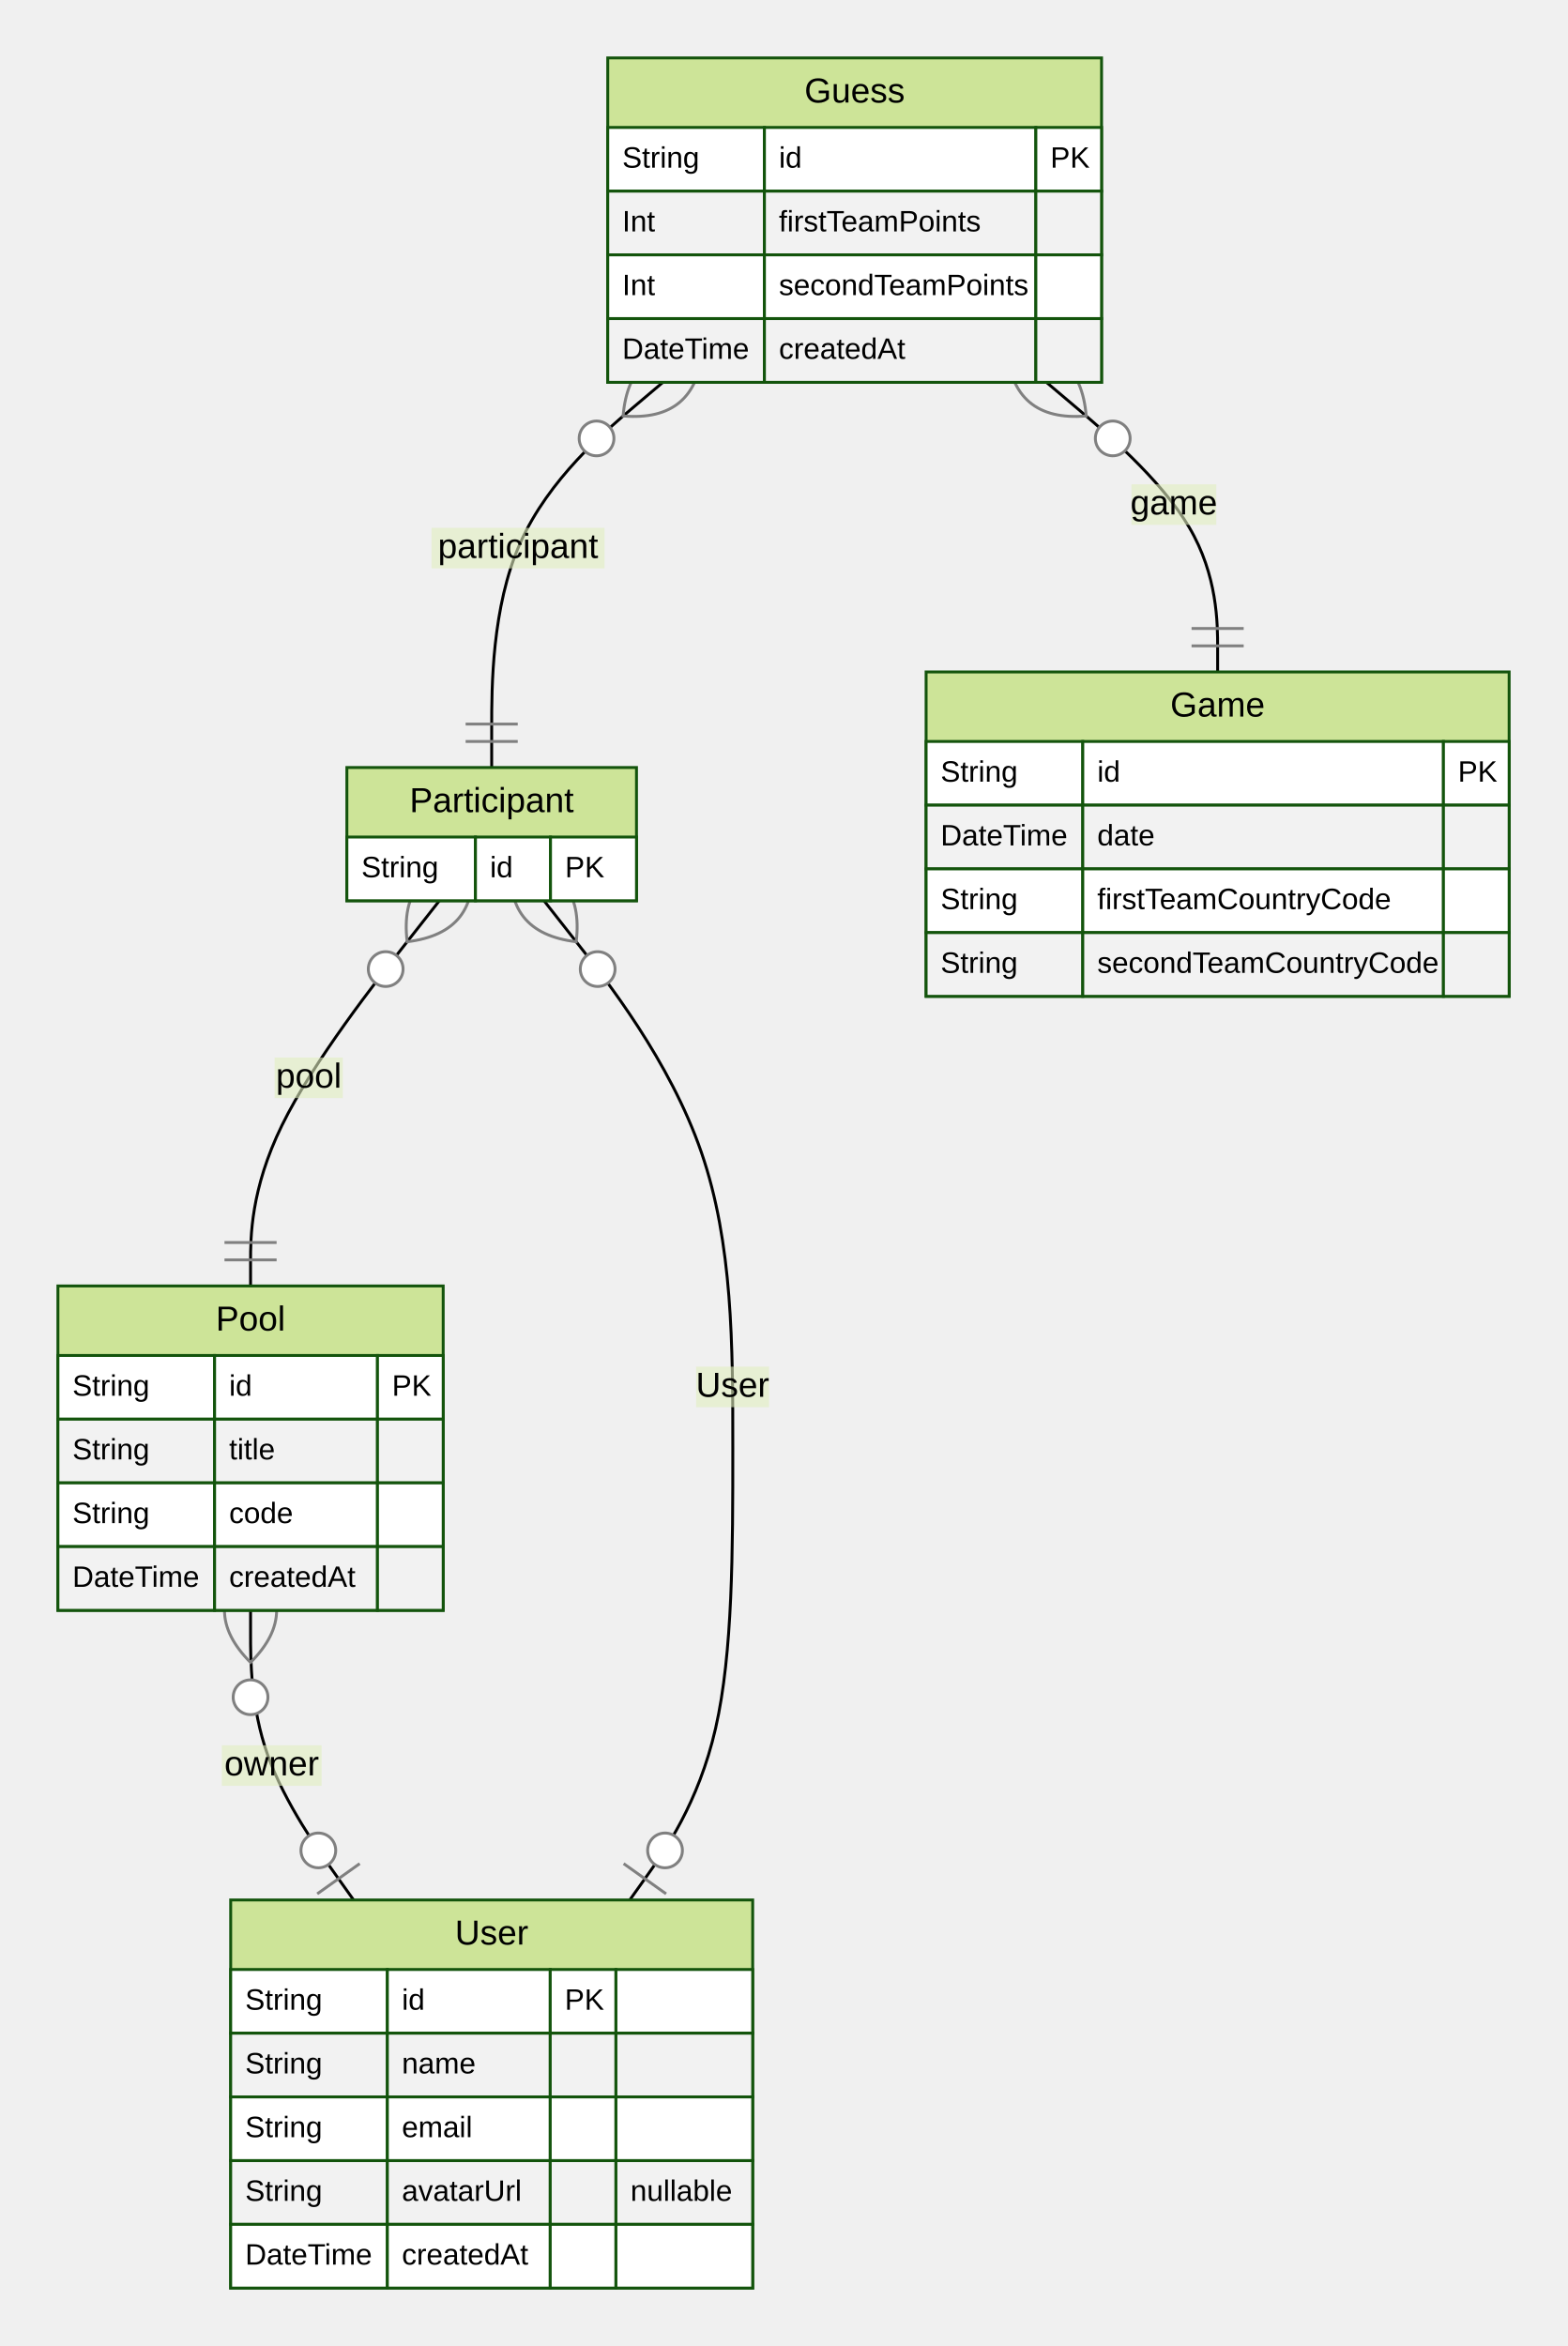
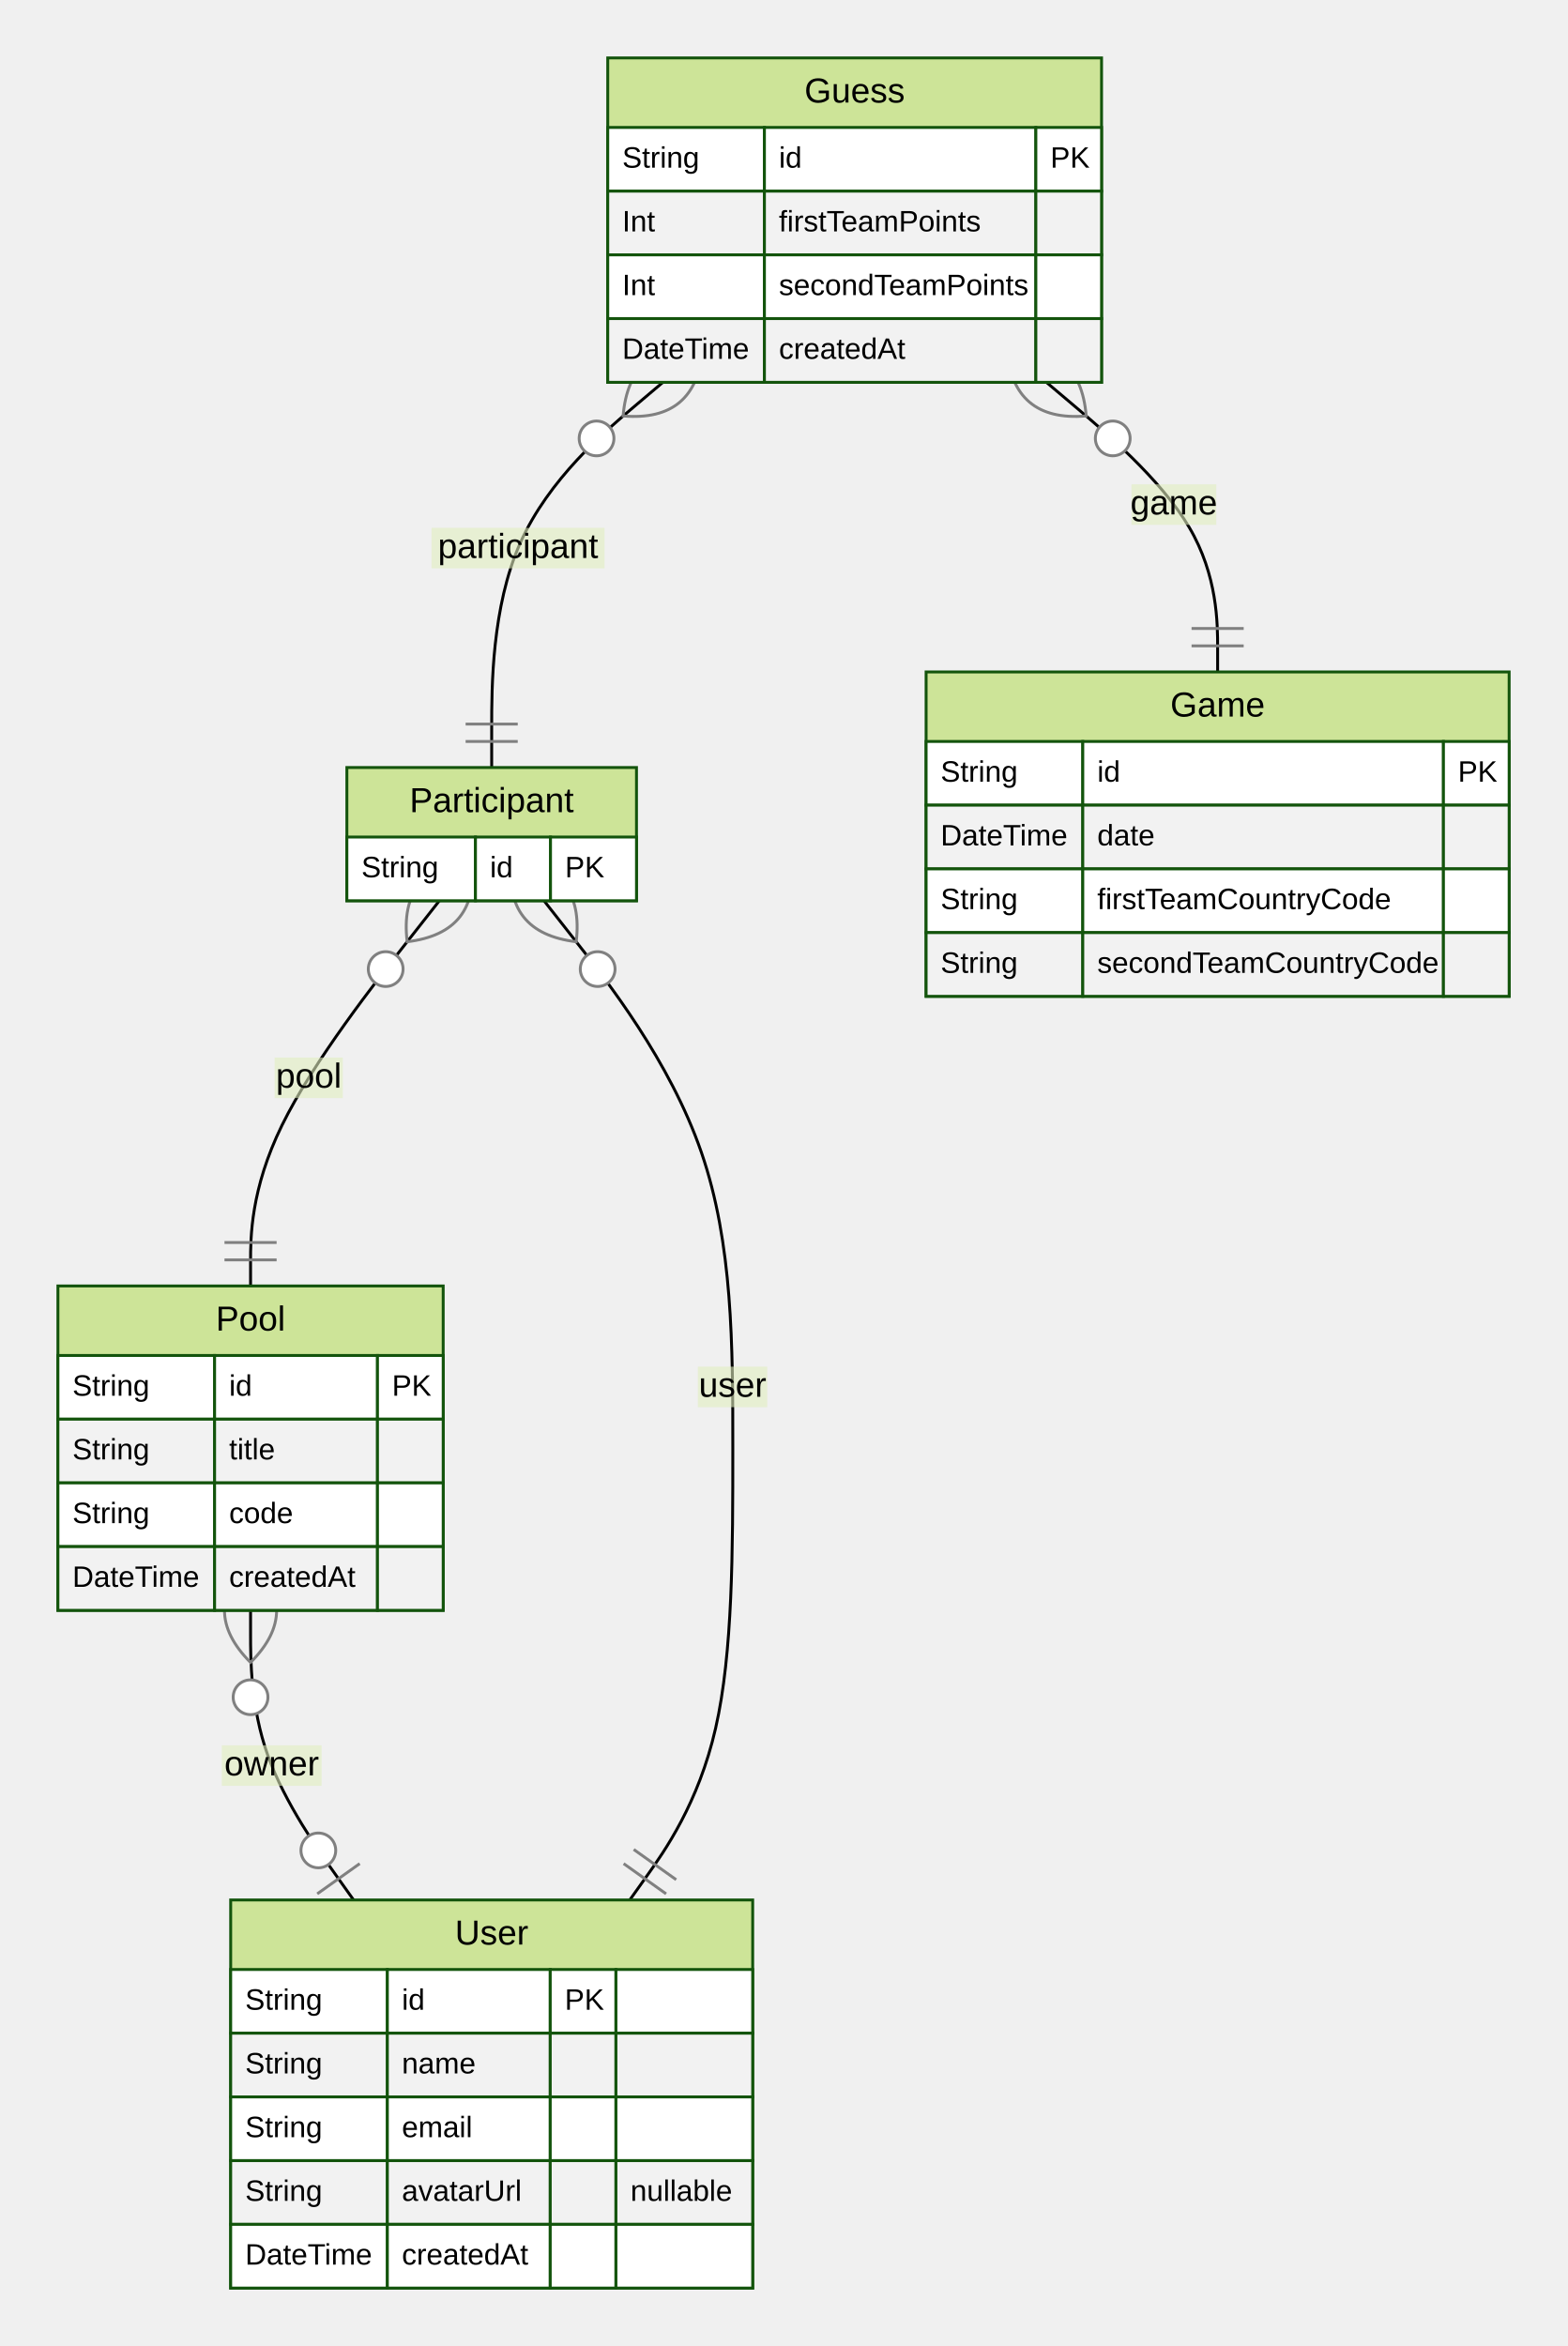
<svg xmlns="http://www.w3.org/2000/svg" aria-labelledby="chart-title-mermaid-0 chart-desc-mermaid-0" role="img" viewBox="0 0 541.082 810" style="max-width: 541.082px; background-color: white;" width="100%" id="mermaid-0">
  <style>#mermaid-0 {font-family:"trebuchet ms",verdana,arial,sans-serif;font-size:16px;fill:#000000;}#mermaid-0 .error-icon{fill:#552222;}#mermaid-0 .error-text{fill:#552222;stroke:#552222;}#mermaid-0 .edge-thickness-normal{stroke-width:2px;}#mermaid-0 .edge-thickness-thick{stroke-width:3.5px;}#mermaid-0 .edge-pattern-solid{stroke-dasharray:0;}#mermaid-0 .edge-pattern-dashed{stroke-dasharray:3;}#mermaid-0 .edge-pattern-dotted{stroke-dasharray:2;}#mermaid-0 .marker{fill:#000000;stroke:#000000;}#mermaid-0 .marker.cross{stroke:#000000;}#mermaid-0 svg{font-family:"trebuchet ms",verdana,arial,sans-serif;font-size:16px;}#mermaid-0 .entityBox{fill:#cde498;stroke:#13540c;}#mermaid-0 .attributeBoxOdd{fill:#ffffff;stroke:#13540c;}#mermaid-0 .attributeBoxEven{fill:#f2f2f2;stroke:#13540c;}#mermaid-0 .relationshipLabelBox{fill:hsl(78.158, 58.462%, 84.51%);opacity:0.7;background-color:hsl(78.158, 58.462%, 84.51%);}#mermaid-0 .relationshipLabelBox rect{opacity:0.5;}#mermaid-0 .relationshipLine{stroke:#000000;}#mermaid-0 :root{--mermaid-font-family:"trebuchet ms",verdana,arial,sans-serif;}</style>
  <g />
  <defs>
    <marker orient="auto" markerHeight="18" markerWidth="18" refY="9" refX="0" id="ONLY_ONE_START">
      <path d="M9,0 L9,18 M15,0 L15,18" fill="none" stroke="gray" />
    </marker>
  </defs>
  <defs>
    <marker orient="auto" markerHeight="18" markerWidth="18" refY="9" refX="18" id="ONLY_ONE_END">
      <path d="M3,0 L3,18 M9,0 L9,18" fill="none" stroke="gray" />
    </marker>
  </defs>
  <defs>
    <marker orient="auto" markerHeight="18" markerWidth="30" refY="9" refX="0" id="ZERO_OR_ONE_START">
      <circle r="6" cy="9" cx="21" fill="white" stroke="gray" />
      <path d="M9,0 L9,18" fill="none" stroke="gray" />
    </marker>
  </defs>
  <defs>
    <marker orient="auto" markerHeight="18" markerWidth="30" refY="9" refX="30" id="ZERO_OR_ONE_END">
      <circle r="6" cy="9" cx="9" fill="white" stroke="gray" />
      <path d="M21,0 L21,18" fill="none" stroke="gray" />
    </marker>
  </defs>
  <defs>
    <marker orient="auto" markerHeight="36" markerWidth="45" refY="18" refX="18" id="ONE_OR_MORE_START">
      <path d="M0,18 Q 18,0 36,18 Q 18,36 0,18 M42,9 L42,27" fill="none" stroke="gray" />
    </marker>
  </defs>
  <defs>
    <marker orient="auto" markerHeight="36" markerWidth="45" refY="18" refX="27" id="ONE_OR_MORE_END">
      <path d="M3,9 L3,27 M9,18 Q27,0 45,18 Q27,36 9,18" fill="none" stroke="gray" />
    </marker>
  </defs>
  <defs>
    <marker orient="auto" markerHeight="36" markerWidth="57" refY="18" refX="18" id="ZERO_OR_MORE_START">
      <circle r="6" cy="18" cx="48" fill="white" stroke="gray" />
      <path d="M0,18 Q18,0 36,18 Q18,36 0,18" fill="none" stroke="gray" />
    </marker>
  </defs>
  <defs>
    <marker orient="auto" markerHeight="36" markerWidth="57" refY="18" refX="39" id="ZERO_OR_MORE_END">
      <circle r="6" cy="18" cx="9" fill="white" stroke="gray" />
      <path d="M21,18 Q39,0 57,18 Q39,36 21,18" fill="none" stroke="gray" />
    </marker>
  </defs>
  <path marker-start="url(#ZERO_OR_MORE_START)" marker-end="url(#ZERO_OR_ONE_END)" fill="none" stroke="gray" d="M86.513,556L86.513,564.333C86.513,572.667,86.513,589.333,92.443,606C98.373,622.667,110.233,639.333,116.163,647.667L122.093,656" class="er relationshipLine" />
-   <path marker-start="url(#ZERO_OR_MORE_START)" marker-end="url(#ZERO_OR_ONE_END)" fill="none" stroke="gray" d="M187.835,311L198.7,324.833C209.565,338.667,231.296,366.333,242.161,397.833C253.026,429.333,253.026,464.667,253.026,500C253.026,535.333,253.026,570.667,247.096,596.667C241.167,622.667,229.307,639.333,223.377,647.667L217.447,656" class="er relationshipLine" />
+   <path marker-start="url(#ZERO_OR_MORE_START)" marker-end="url(#ONLY_ONE_END)" fill="none" stroke="gray" d="M187.835,311L198.7,324.833C209.565,338.667,231.296,366.333,242.161,397.833C253.026,429.333,253.026,464.667,253.026,500C253.026,535.333,253.026,570.667,247.096,596.667C241.167,622.667,229.307,639.333,223.377,647.667L217.447,656" class="er relationshipLine" />
  <path marker-start="url(#ZERO_OR_MORE_START)" marker-end="url(#ONLY_ONE_END)" fill="none" stroke="gray" d="M151.705,311L140.839,324.833C129.974,338.667,108.244,366.333,97.378,388.5C86.513,410.667,86.513,427.333,86.513,435.667L86.513,444" class="er relationshipLine" />
  <path marker-start="url(#ZERO_OR_MORE_START)" marker-end="url(#ONLY_ONE_END)" fill="none" stroke="gray" d="M228.887,132L219.034,140.333C209.181,148.667,189.476,165.333,179.623,187.5C169.77,209.667,169.77,237.333,169.77,251.167L169.77,265" class="er relationshipLine" />
  <path marker-start="url(#ZERO_OR_MORE_START)" marker-end="url(#ONLY_ONE_END)" fill="none" stroke="gray" d="M361.309,132L371.162,140.333C381.015,148.667,400.72,165.333,410.573,182C420.426,198.667,420.426,215.333,420.426,223.667L420.426,232" class="er relationshipLine" />
  <g transform="translate(20,444 )" id="Pool">
    <rect height="112" width="133.026" y="0" x="0" stroke="gray" fill-opacity="100%" fill="honeydew" class="er entityBox" />
    <text transform="translate(66.51321,12)" style="font-family: &quot;trebuchet ms&quot;, verdana, arial, sans-serif;; font-size: 12px" text-anchor="middle" dominant-baseline="middle" y="0" x="0" id="entity-Pool" class="er entityLabel">Pool</text>
    <rect height="22" width="54.096" y="24" x="0" stroke="gray" fill-opacity="100%" fill="honeydew" class="er attributeBoxOdd" />
    <text transform="translate(5,35)" style="font-family: &quot;trebuchet ms&quot;, verdana, arial, sans-serif;; font-size: 10.2px" text-anchor="left" dominant-baseline="middle" y="0" x="0" id="entity-Pool-attr-1-type" class="er entityLabel">String</text>
    <rect height="22" width="56.243" y="24" x="54.096" stroke="gray" fill-opacity="100%" fill="honeydew" class="er attributeBoxOdd" />
    <text transform="translate(59.09555,35)" style="font-family: &quot;trebuchet ms&quot;, verdana, arial, sans-serif;; font-size: 10.2px" text-anchor="left" dominant-baseline="middle" y="0" x="0" id="entity-Pool-attr-1-name" class="er entityLabel">id</text>
    <rect height="22" width="22.688" y="24" x="110.339" stroke="gray" fill-opacity="100%" fill="honeydew" class="er attributeBoxOdd" />
    <text transform="translate(115.3387,35)" style="font-family: &quot;trebuchet ms&quot;, verdana, arial, sans-serif;; font-size: 10.2px" text-anchor="left" dominant-baseline="middle" y="0" x="0" id="entity-Pool-attr-1-key" class="er entityLabel">PK</text>
    <rect height="22" width="54.096" y="46" x="0" stroke="gray" fill-opacity="100%" fill="honeydew" class="er attributeBoxEven" />
    <text transform="translate(5,57)" style="font-family: &quot;trebuchet ms&quot;, verdana, arial, sans-serif;; font-size: 10.2px" text-anchor="left" dominant-baseline="middle" y="0" x="0" id="entity-Pool-attr-2-type" class="er entityLabel">String</text>
    <rect height="22" width="56.243" y="46" x="54.096" stroke="gray" fill-opacity="100%" fill="honeydew" class="er attributeBoxEven" />
    <text transform="translate(59.09555,57)" style="font-family: &quot;trebuchet ms&quot;, verdana, arial, sans-serif;; font-size: 10.2px" text-anchor="left" dominant-baseline="middle" y="0" x="0" id="entity-Pool-attr-2-name" class="er entityLabel">title</text>
    <rect height="22" width="22.688" y="46" x="110.339" stroke="gray" fill-opacity="100%" fill="honeydew" class="er attributeBoxEven" />
    <text transform="translate(115.3387,57)" style="font-family: &quot;trebuchet ms&quot;, verdana, arial, sans-serif;; font-size: 10.2px" text-anchor="left" dominant-baseline="middle" y="0" x="0" id="entity-Pool-attr-2-key" class="er entityLabel" />
    <rect height="22" width="54.096" y="68" x="0" stroke="gray" fill-opacity="100%" fill="honeydew" class="er attributeBoxOdd" />
    <text transform="translate(5,79)" style="font-family: &quot;trebuchet ms&quot;, verdana, arial, sans-serif;; font-size: 10.2px" text-anchor="left" dominant-baseline="middle" y="0" x="0" id="entity-Pool-attr-3-type" class="er entityLabel">String</text>
    <rect height="22" width="56.243" y="68" x="54.096" stroke="gray" fill-opacity="100%" fill="honeydew" class="er attributeBoxOdd" />
    <text transform="translate(59.09555,79)" style="font-family: &quot;trebuchet ms&quot;, verdana, arial, sans-serif;; font-size: 10.2px" text-anchor="left" dominant-baseline="middle" y="0" x="0" id="entity-Pool-attr-3-name" class="er entityLabel">code</text>
    <rect height="22" width="22.688" y="68" x="110.339" stroke="gray" fill-opacity="100%" fill="honeydew" class="er attributeBoxOdd" />
    <text transform="translate(115.3387,79)" style="font-family: &quot;trebuchet ms&quot;, verdana, arial, sans-serif;; font-size: 10.2px" text-anchor="left" dominant-baseline="middle" y="0" x="0" id="entity-Pool-attr-3-key" class="er entityLabel" />
    <rect height="22" width="54.096" y="90" x="0" stroke="gray" fill-opacity="100%" fill="honeydew" class="er attributeBoxEven" />
    <text transform="translate(5,101)" style="font-family: &quot;trebuchet ms&quot;, verdana, arial, sans-serif;; font-size: 10.2px" text-anchor="left" dominant-baseline="middle" y="0" x="0" id="entity-Pool-attr-4-type" class="er entityLabel">DateTime</text>
    <rect height="22" width="56.243" y="90" x="54.096" stroke="gray" fill-opacity="100%" fill="honeydew" class="er attributeBoxEven" />
    <text transform="translate(59.09555,101)" style="font-family: &quot;trebuchet ms&quot;, verdana, arial, sans-serif;; font-size: 10.2px" text-anchor="left" dominant-baseline="middle" y="0" x="0" id="entity-Pool-attr-4-name" class="er entityLabel">createdAt</text>
    <rect height="22" width="22.688" y="90" x="110.339" stroke="gray" fill-opacity="100%" fill="honeydew" class="er attributeBoxEven" />
    <text transform="translate(115.3387,101)" style="font-family: &quot;trebuchet ms&quot;, verdana, arial, sans-serif;; font-size: 10.2px" text-anchor="left" dominant-baseline="middle" y="0" x="0" id="entity-Pool-attr-4-key" class="er entityLabel" />
  </g>
  <g transform="translate(119.7698,265 )" id="Participant">
    <rect height="46" width="100" y="0" x="0" stroke="gray" fill-opacity="100%" fill="honeydew" class="er entityBox" />
    <text transform="translate(50,12)" style="font-family: &quot;trebuchet ms&quot;, verdana, arial, sans-serif;; font-size: 12px" text-anchor="middle" dominant-baseline="middle" y="0" x="0" id="entity-Participant" class="er entityLabel">Participant</text>
    <rect height="22" width="44.399" y="24" x="0" stroke="gray" fill-opacity="100%" fill="honeydew" class="er attributeBoxOdd" />
    <text transform="translate(5,35)" style="font-family: &quot;trebuchet ms&quot;, verdana, arial, sans-serif;; font-size: 10.2px" text-anchor="left" dominant-baseline="middle" y="0" x="0" id="entity-Participant-attr-1-type" class="er entityLabel">String</text>
    <rect height="22" width="25.911" y="24" x="44.399" stroke="gray" fill-opacity="100%" fill="honeydew" class="er attributeBoxOdd" />
    <text transform="translate(49.39862,35)" style="font-family: &quot;trebuchet ms&quot;, verdana, arial, sans-serif;; font-size: 10.2px" text-anchor="left" dominant-baseline="middle" y="0" x="0" id="entity-Participant-attr-1-name" class="er entityLabel">id</text>
    <rect height="22" width="29.69" y="24" x="70.31" stroke="gray" fill-opacity="100%" fill="honeydew" class="er attributeBoxOdd" />
    <text transform="translate(75.30976,35)" style="font-family: &quot;trebuchet ms&quot;, verdana, arial, sans-serif;; font-size: 10.2px" text-anchor="left" dominant-baseline="middle" y="0" x="0" id="entity-Participant-attr-1-key" class="er entityLabel">PK</text>
  </g>
  <g transform="translate(79.65034,656 )" id="User">
    <rect height="134" width="180.239" y="0" x="0" stroke="gray" fill-opacity="100%" fill="honeydew" class="er entityBox" />
    <text transform="translate(90.11948,12)" style="font-family: &quot;trebuchet ms&quot;, verdana, arial, sans-serif;; font-size: 12px" text-anchor="middle" dominant-baseline="middle" y="0" x="0" id="entity-User" class="er entityLabel">User</text>
    <rect height="22" width="54.096" y="24" x="0" stroke="gray" fill-opacity="100%" fill="honeydew" class="er attributeBoxOdd" />
    <text transform="translate(5,35)" style="font-family: &quot;trebuchet ms&quot;, verdana, arial, sans-serif;; font-size: 10.2px" text-anchor="left" dominant-baseline="middle" y="0" x="0" id="entity-User-attr-1-type" class="er entityLabel">String</text>
    <rect height="22" width="56.243" y="24" x="54.096" stroke="gray" fill-opacity="100%" fill="honeydew" class="er attributeBoxOdd" />
    <text transform="translate(59.09555,35)" style="font-family: &quot;trebuchet ms&quot;, verdana, arial, sans-serif;; font-size: 10.2px" text-anchor="left" dominant-baseline="middle" y="0" x="0" id="entity-User-attr-1-name" class="er entityLabel">id</text>
    <rect height="22" width="22.688" y="24" x="110.339" stroke="gray" fill-opacity="100%" fill="honeydew" class="er attributeBoxOdd" />
    <text transform="translate(115.3387,35)" style="font-family: &quot;trebuchet ms&quot;, verdana, arial, sans-serif;; font-size: 10.2px" text-anchor="left" dominant-baseline="middle" y="0" x="0" id="entity-User-attr-1-key" class="er entityLabel">PK</text>
    <rect height="22" width="47.213" y="24" x="133.026" stroke="gray" fill-opacity="100%" fill="honeydew" class="er attributeBoxOdd" />
    <text transform="translate(138.0264,35)" style="font-family: &quot;trebuchet ms&quot;, verdana, arial, sans-serif;; font-size: 10.2px" text-anchor="left" dominant-baseline="middle" y="0" x="0" id="entity-User-attr-1-comment" class="er entityLabel" />
    <rect height="22" width="54.096" y="46" x="0" stroke="gray" fill-opacity="100%" fill="honeydew" class="er attributeBoxEven" />
    <text transform="translate(5,57)" style="font-family: &quot;trebuchet ms&quot;, verdana, arial, sans-serif;; font-size: 10.2px" text-anchor="left" dominant-baseline="middle" y="0" x="0" id="entity-User-attr-2-type" class="er entityLabel">String</text>
    <rect height="22" width="56.243" y="46" x="54.096" stroke="gray" fill-opacity="100%" fill="honeydew" class="er attributeBoxEven" />
    <text transform="translate(59.09555,57)" style="font-family: &quot;trebuchet ms&quot;, verdana, arial, sans-serif;; font-size: 10.2px" text-anchor="left" dominant-baseline="middle" y="0" x="0" id="entity-User-attr-2-name" class="er entityLabel">name</text>
    <rect height="22" width="22.688" y="46" x="110.339" stroke="gray" fill-opacity="100%" fill="honeydew" class="er attributeBoxEven" />
    <text transform="translate(115.3387,57)" style="font-family: &quot;trebuchet ms&quot;, verdana, arial, sans-serif;; font-size: 10.2px" text-anchor="left" dominant-baseline="middle" y="0" x="0" id="entity-User-attr-2-key" class="er entityLabel" />
    <rect height="22" width="47.213" y="46" x="133.026" stroke="gray" fill-opacity="100%" fill="honeydew" class="er attributeBoxEven" />
    <text transform="translate(138.0264,57)" style="font-family: &quot;trebuchet ms&quot;, verdana, arial, sans-serif;; font-size: 10.2px" text-anchor="left" dominant-baseline="middle" y="0" x="0" id="entity-User-attr-2-comment" class="er entityLabel" />
    <rect height="22" width="54.096" y="68" x="0" stroke="gray" fill-opacity="100%" fill="honeydew" class="er attributeBoxOdd" />
    <text transform="translate(5,79)" style="font-family: &quot;trebuchet ms&quot;, verdana, arial, sans-serif;; font-size: 10.2px" text-anchor="left" dominant-baseline="middle" y="0" x="0" id="entity-User-attr-3-type" class="er entityLabel">String</text>
    <rect height="22" width="56.243" y="68" x="54.096" stroke="gray" fill-opacity="100%" fill="honeydew" class="er attributeBoxOdd" />
    <text transform="translate(59.09555,79)" style="font-family: &quot;trebuchet ms&quot;, verdana, arial, sans-serif;; font-size: 10.2px" text-anchor="left" dominant-baseline="middle" y="0" x="0" id="entity-User-attr-3-name" class="er entityLabel">email</text>
    <rect height="22" width="22.688" y="68" x="110.339" stroke="gray" fill-opacity="100%" fill="honeydew" class="er attributeBoxOdd" />
    <text transform="translate(115.3387,79)" style="font-family: &quot;trebuchet ms&quot;, verdana, arial, sans-serif;; font-size: 10.2px" text-anchor="left" dominant-baseline="middle" y="0" x="0" id="entity-User-attr-3-key" class="er entityLabel" />
    <rect height="22" width="47.213" y="68" x="133.026" stroke="gray" fill-opacity="100%" fill="honeydew" class="er attributeBoxOdd" />
    <text transform="translate(138.0264,79)" style="font-family: &quot;trebuchet ms&quot;, verdana, arial, sans-serif;; font-size: 10.2px" text-anchor="left" dominant-baseline="middle" y="0" x="0" id="entity-User-attr-3-comment" class="er entityLabel" />
    <rect height="22" width="54.096" y="90" x="0" stroke="gray" fill-opacity="100%" fill="honeydew" class="er attributeBoxEven" />
    <text transform="translate(5,101)" style="font-family: &quot;trebuchet ms&quot;, verdana, arial, sans-serif;; font-size: 10.2px" text-anchor="left" dominant-baseline="middle" y="0" x="0" id="entity-User-attr-4-type" class="er entityLabel">String</text>
    <rect height="22" width="56.243" y="90" x="54.096" stroke="gray" fill-opacity="100%" fill="honeydew" class="er attributeBoxEven" />
    <text transform="translate(59.09555,101)" style="font-family: &quot;trebuchet ms&quot;, verdana, arial, sans-serif;; font-size: 10.2px" text-anchor="left" dominant-baseline="middle" y="0" x="0" id="entity-User-attr-4-name" class="er entityLabel">avatarUrl</text>
    <rect height="22" width="22.688" y="90" x="110.339" stroke="gray" fill-opacity="100%" fill="honeydew" class="er attributeBoxEven" />
    <text transform="translate(115.3387,101)" style="font-family: &quot;trebuchet ms&quot;, verdana, arial, sans-serif;; font-size: 10.2px" text-anchor="left" dominant-baseline="middle" y="0" x="0" id="entity-User-attr-4-key" class="er entityLabel" />
    <rect height="22" width="47.213" y="90" x="133.026" stroke="gray" fill-opacity="100%" fill="honeydew" class="er attributeBoxEven" />
    <text transform="translate(138.0264,101)" style="font-family: &quot;trebuchet ms&quot;, verdana, arial, sans-serif;; font-size: 10.2px" text-anchor="left" dominant-baseline="middle" y="0" x="0" id="entity-User-attr-4-comment" class="er entityLabel">nullable</text>
    <rect height="22" width="54.096" y="112" x="0" stroke="gray" fill-opacity="100%" fill="honeydew" class="er attributeBoxOdd" />
    <text transform="translate(5,123)" style="font-family: &quot;trebuchet ms&quot;, verdana, arial, sans-serif;; font-size: 10.2px" text-anchor="left" dominant-baseline="middle" y="0" x="0" id="entity-User-attr-5-type" class="er entityLabel">DateTime</text>
    <rect height="22" width="56.243" y="112" x="54.096" stroke="gray" fill-opacity="100%" fill="honeydew" class="er attributeBoxOdd" />
    <text transform="translate(59.09555,123)" style="font-family: &quot;trebuchet ms&quot;, verdana, arial, sans-serif;; font-size: 10.2px" text-anchor="left" dominant-baseline="middle" y="0" x="0" id="entity-User-attr-5-name" class="er entityLabel">createdAt</text>
    <rect height="22" width="22.688" y="112" x="110.339" stroke="gray" fill-opacity="100%" fill="honeydew" class="er attributeBoxOdd" />
    <text transform="translate(115.3387,123)" style="font-family: &quot;trebuchet ms&quot;, verdana, arial, sans-serif;; font-size: 10.2px" text-anchor="left" dominant-baseline="middle" y="0" x="0" id="entity-User-attr-5-key" class="er entityLabel" />
    <rect height="22" width="47.213" y="112" x="133.026" stroke="gray" fill-opacity="100%" fill="honeydew" class="er attributeBoxOdd" />
    <text transform="translate(138.0264,123)" style="font-family: &quot;trebuchet ms&quot;, verdana, arial, sans-serif;; font-size: 10.2px" text-anchor="left" dominant-baseline="middle" y="0" x="0" id="entity-User-attr-5-comment" class="er entityLabel" />
  </g>
  <g transform="translate(319.7698,232 )" id="Game">
    <rect height="112" width="201.312" y="0" x="0" stroke="gray" fill-opacity="100%" fill="honeydew" class="er entityBox" />
    <text transform="translate(100.6562,12)" style="font-family: &quot;trebuchet ms&quot;, verdana, arial, sans-serif;; font-size: 12px" text-anchor="middle" dominant-baseline="middle" y="0" x="0" id="entity-Game" class="er entityLabel">Game</text>
    <rect height="22" width="54.096" y="24" x="0" stroke="gray" fill-opacity="100%" fill="honeydew" class="er attributeBoxOdd" />
    <text transform="translate(5,35)" style="font-family: &quot;trebuchet ms&quot;, verdana, arial, sans-serif;; font-size: 10.2px" text-anchor="left" dominant-baseline="middle" y="0" x="0" id="entity-Game-attr-1-type" class="er entityLabel">String</text>
    <rect height="22" width="124.529" y="24" x="54.096" stroke="gray" fill-opacity="100%" fill="honeydew" class="er attributeBoxOdd" />
    <text transform="translate(59.09555,35)" style="font-family: &quot;trebuchet ms&quot;, verdana, arial, sans-serif;; font-size: 10.2px" text-anchor="left" dominant-baseline="middle" y="0" x="0" id="entity-Game-attr-1-name" class="er entityLabel">id</text>
    <rect height="22" width="22.688" y="24" x="178.625" stroke="gray" fill-opacity="100%" fill="honeydew" class="er attributeBoxOdd" />
    <text transform="translate(183.6248,35)" style="font-family: &quot;trebuchet ms&quot;, verdana, arial, sans-serif;; font-size: 10.2px" text-anchor="left" dominant-baseline="middle" y="0" x="0" id="entity-Game-attr-1-key" class="er entityLabel">PK</text>
    <rect height="22" width="54.096" y="46" x="0" stroke="gray" fill-opacity="100%" fill="honeydew" class="er attributeBoxEven" />
    <text transform="translate(5,57)" style="font-family: &quot;trebuchet ms&quot;, verdana, arial, sans-serif;; font-size: 10.2px" text-anchor="left" dominant-baseline="middle" y="0" x="0" id="entity-Game-attr-2-type" class="er entityLabel">DateTime</text>
    <rect height="22" width="124.529" y="46" x="54.096" stroke="gray" fill-opacity="100%" fill="honeydew" class="er attributeBoxEven" />
    <text transform="translate(59.09555,57)" style="font-family: &quot;trebuchet ms&quot;, verdana, arial, sans-serif;; font-size: 10.2px" text-anchor="left" dominant-baseline="middle" y="0" x="0" id="entity-Game-attr-2-name" class="er entityLabel">date</text>
    <rect height="22" width="22.688" y="46" x="178.625" stroke="gray" fill-opacity="100%" fill="honeydew" class="er attributeBoxEven" />
    <text transform="translate(183.6248,57)" style="font-family: &quot;trebuchet ms&quot;, verdana, arial, sans-serif;; font-size: 10.2px" text-anchor="left" dominant-baseline="middle" y="0" x="0" id="entity-Game-attr-2-key" class="er entityLabel" />
    <rect height="22" width="54.096" y="68" x="0" stroke="gray" fill-opacity="100%" fill="honeydew" class="er attributeBoxOdd" />
    <text transform="translate(5,79)" style="font-family: &quot;trebuchet ms&quot;, verdana, arial, sans-serif;; font-size: 10.2px" text-anchor="left" dominant-baseline="middle" y="0" x="0" id="entity-Game-attr-3-type" class="er entityLabel">String</text>
    <rect height="22" width="124.529" y="68" x="54.096" stroke="gray" fill-opacity="100%" fill="honeydew" class="er attributeBoxOdd" />
    <text transform="translate(59.09555,79)" style="font-family: &quot;trebuchet ms&quot;, verdana, arial, sans-serif;; font-size: 10.2px" text-anchor="left" dominant-baseline="middle" y="0" x="0" id="entity-Game-attr-3-name" class="er entityLabel">firstTeamCountryCode</text>
    <rect height="22" width="22.688" y="68" x="178.625" stroke="gray" fill-opacity="100%" fill="honeydew" class="er attributeBoxOdd" />
    <text transform="translate(183.6248,79)" style="font-family: &quot;trebuchet ms&quot;, verdana, arial, sans-serif;; font-size: 10.2px" text-anchor="left" dominant-baseline="middle" y="0" x="0" id="entity-Game-attr-3-key" class="er entityLabel" />
    <rect height="22" width="54.096" y="90" x="0" stroke="gray" fill-opacity="100%" fill="honeydew" class="er attributeBoxEven" />
    <text transform="translate(5,101)" style="font-family: &quot;trebuchet ms&quot;, verdana, arial, sans-serif;; font-size: 10.2px" text-anchor="left" dominant-baseline="middle" y="0" x="0" id="entity-Game-attr-4-type" class="er entityLabel">String</text>
    <rect height="22" width="124.529" y="90" x="54.096" stroke="gray" fill-opacity="100%" fill="honeydew" class="er attributeBoxEven" />
    <text transform="translate(59.09555,101)" style="font-family: &quot;trebuchet ms&quot;, verdana, arial, sans-serif;; font-size: 10.2px" text-anchor="left" dominant-baseline="middle" y="0" x="0" id="entity-Game-attr-4-name" class="er entityLabel">secondTeamCountryCode</text>
    <rect height="22" width="22.688" y="90" x="178.625" stroke="gray" fill-opacity="100%" fill="honeydew" class="er attributeBoxEven" />
    <text transform="translate(183.6248,101)" style="font-family: &quot;trebuchet ms&quot;, verdana, arial, sans-serif;; font-size: 10.2px" text-anchor="left" dominant-baseline="middle" y="0" x="0" id="entity-Game-attr-4-key" class="er entityLabel" />
  </g>
  <g transform="translate(209.8457,20 )" id="Guess">
    <rect height="112" width="170.504" y="0" x="0" stroke="gray" fill-opacity="100%" fill="honeydew" class="er entityBox" />
    <text transform="translate(85.2522,12)" style="font-family: &quot;trebuchet ms&quot;, verdana, arial, sans-serif;; font-size: 12px" text-anchor="middle" dominant-baseline="middle" y="0" x="0" id="entity-Guess" class="er entityLabel">Guess</text>
    <rect height="22" width="54.096" y="24" x="0" stroke="gray" fill-opacity="100%" fill="honeydew" class="er attributeBoxOdd" />
    <text transform="translate(5,35)" style="font-family: &quot;trebuchet ms&quot;, verdana, arial, sans-serif;; font-size: 10.2px" text-anchor="left" dominant-baseline="middle" y="0" x="0" id="entity-Guess-attr-1-type" class="er entityLabel">String</text>
    <rect height="22" width="93.721" y="24" x="54.096" stroke="gray" fill-opacity="100%" fill="honeydew" class="er attributeBoxOdd" />
    <text transform="translate(59.09555,35)" style="font-family: &quot;trebuchet ms&quot;, verdana, arial, sans-serif;; font-size: 10.2px" text-anchor="left" dominant-baseline="middle" y="0" x="0" id="entity-Guess-attr-1-name" class="er entityLabel">id</text>
    <rect height="22" width="22.688" y="24" x="147.817" stroke="gray" fill-opacity="100%" fill="honeydew" class="er attributeBoxOdd" />
    <text transform="translate(152.8167,35)" style="font-family: &quot;trebuchet ms&quot;, verdana, arial, sans-serif;; font-size: 10.2px" text-anchor="left" dominant-baseline="middle" y="0" x="0" id="entity-Guess-attr-1-key" class="er entityLabel">PK</text>
    <rect height="22" width="54.096" y="46" x="0" stroke="gray" fill-opacity="100%" fill="honeydew" class="er attributeBoxEven" />
    <text transform="translate(5,57)" style="font-family: &quot;trebuchet ms&quot;, verdana, arial, sans-serif;; font-size: 10.2px" text-anchor="left" dominant-baseline="middle" y="0" x="0" id="entity-Guess-attr-2-type" class="er entityLabel">Int</text>
    <rect height="22" width="93.721" y="46" x="54.096" stroke="gray" fill-opacity="100%" fill="honeydew" class="er attributeBoxEven" />
    <text transform="translate(59.09555,57)" style="font-family: &quot;trebuchet ms&quot;, verdana, arial, sans-serif;; font-size: 10.2px" text-anchor="left" dominant-baseline="middle" y="0" x="0" id="entity-Guess-attr-2-name" class="er entityLabel">firstTeamPoints</text>
    <rect height="22" width="22.688" y="46" x="147.817" stroke="gray" fill-opacity="100%" fill="honeydew" class="er attributeBoxEven" />
    <text transform="translate(152.8167,57)" style="font-family: &quot;trebuchet ms&quot;, verdana, arial, sans-serif;; font-size: 10.2px" text-anchor="left" dominant-baseline="middle" y="0" x="0" id="entity-Guess-attr-2-key" class="er entityLabel" />
    <rect height="22" width="54.096" y="68" x="0" stroke="gray" fill-opacity="100%" fill="honeydew" class="er attributeBoxOdd" />
    <text transform="translate(5,79)" style="font-family: &quot;trebuchet ms&quot;, verdana, arial, sans-serif;; font-size: 10.2px" text-anchor="left" dominant-baseline="middle" y="0" x="0" id="entity-Guess-attr-3-type" class="er entityLabel">Int</text>
    <rect height="22" width="93.721" y="68" x="54.096" stroke="gray" fill-opacity="100%" fill="honeydew" class="er attributeBoxOdd" />
    <text transform="translate(59.09555,79)" style="font-family: &quot;trebuchet ms&quot;, verdana, arial, sans-serif;; font-size: 10.2px" text-anchor="left" dominant-baseline="middle" y="0" x="0" id="entity-Guess-attr-3-name" class="er entityLabel">secondTeamPoints</text>
    <rect height="22" width="22.688" y="68" x="147.817" stroke="gray" fill-opacity="100%" fill="honeydew" class="er attributeBoxOdd" />
    <text transform="translate(152.8167,79)" style="font-family: &quot;trebuchet ms&quot;, verdana, arial, sans-serif;; font-size: 10.2px" text-anchor="left" dominant-baseline="middle" y="0" x="0" id="entity-Guess-attr-3-key" class="er entityLabel" />
    <rect height="22" width="54.096" y="90" x="0" stroke="gray" fill-opacity="100%" fill="honeydew" class="er attributeBoxEven" />
    <text transform="translate(5,101)" style="font-family: &quot;trebuchet ms&quot;, verdana, arial, sans-serif;; font-size: 10.2px" text-anchor="left" dominant-baseline="middle" y="0" x="0" id="entity-Guess-attr-4-type" class="er entityLabel">DateTime</text>
    <rect height="22" width="93.721" y="90" x="54.096" stroke="gray" fill-opacity="100%" fill="honeydew" class="er attributeBoxEven" />
    <text transform="translate(59.09555,101)" style="font-family: &quot;trebuchet ms&quot;, verdana, arial, sans-serif;; font-size: 10.2px" text-anchor="left" dominant-baseline="middle" y="0" x="0" id="entity-Guess-attr-4-name" class="er entityLabel">createdAt</text>
    <rect height="22" width="22.688" y="90" x="147.817" stroke="gray" fill-opacity="100%" fill="honeydew" class="er attributeBoxEven" />
    <text transform="translate(152.8167,101)" style="font-family: &quot;trebuchet ms&quot;, verdana, arial, sans-serif;; font-size: 10.2px" text-anchor="left" dominant-baseline="middle" y="0" x="0" id="entity-Guess-attr-4-key" class="er entityLabel" />
  </g>
  <rect fill-opacity="85%" fill="white" height="14" width="34.471" y="602.592" x="76.574" class="er relationshipLabelBox" />
  <text style="font-family: &quot;trebuchet ms&quot;, verdana, arial, sans-serif;; font-size: 12px" dominant-baseline="middle" text-anchor="middle" y="609.592" x="93.81" id="rel1" class="er relationshipLabel">owner</text>
-   <rect fill-opacity="85%" fill="white" height="14" width="25.184" y="471.862" x="240.348" class="er relationshipLabelBox" />
-   <text style="font-family: &quot;trebuchet ms&quot;, verdana, arial, sans-serif;; font-size: 12px" dominant-baseline="middle" text-anchor="middle" y="478.862" x="252.94" id="rel2" class="er relationshipLabel">User</text>
+   <rect fill-opacity="85%" fill="white" height="14" width="23.959" y="471.862" x="240.96" class="er relationshipLabelBox" />
+   <text style="font-family: &quot;trebuchet ms&quot;, verdana, arial, sans-serif;; font-size: 12px" dominant-baseline="middle" text-anchor="middle" y="478.862" x="252.94" id="rel2" class="er relationshipLabel">user</text>
  <rect fill-opacity="85%" fill="white" height="14" width="23.564" y="365.133" x="94.824" class="er relationshipLabelBox" />
  <text style="font-family: &quot;trebuchet ms&quot;, verdana, arial, sans-serif;; font-size: 12px" dominant-baseline="middle" text-anchor="middle" y="372.133" x="106.606" id="rel3" class="er relationshipLabel">pool</text>
  <rect fill-opacity="85%" fill="white" height="14" width="59.744" y="182.256" x="148.995" class="er relationshipLabelBox" />
  <text style="font-family: &quot;trebuchet ms&quot;, verdana, arial, sans-serif;; font-size: 12px" dominant-baseline="middle" text-anchor="middle" y="189.256" x="178.867" id="rel4" class="er relationshipLabel">participant</text>
  <rect fill-opacity="85%" fill="white" height="14" width="29.289" y="167.222" x="390.665" class="er relationshipLabelBox" />
  <text style="font-family: &quot;trebuchet ms&quot;, verdana, arial, sans-serif;; font-size: 12px" dominant-baseline="middle" text-anchor="middle" y="174.222" x="405.31" id="rel5" class="er relationshipLabel">game</text>
</svg>
